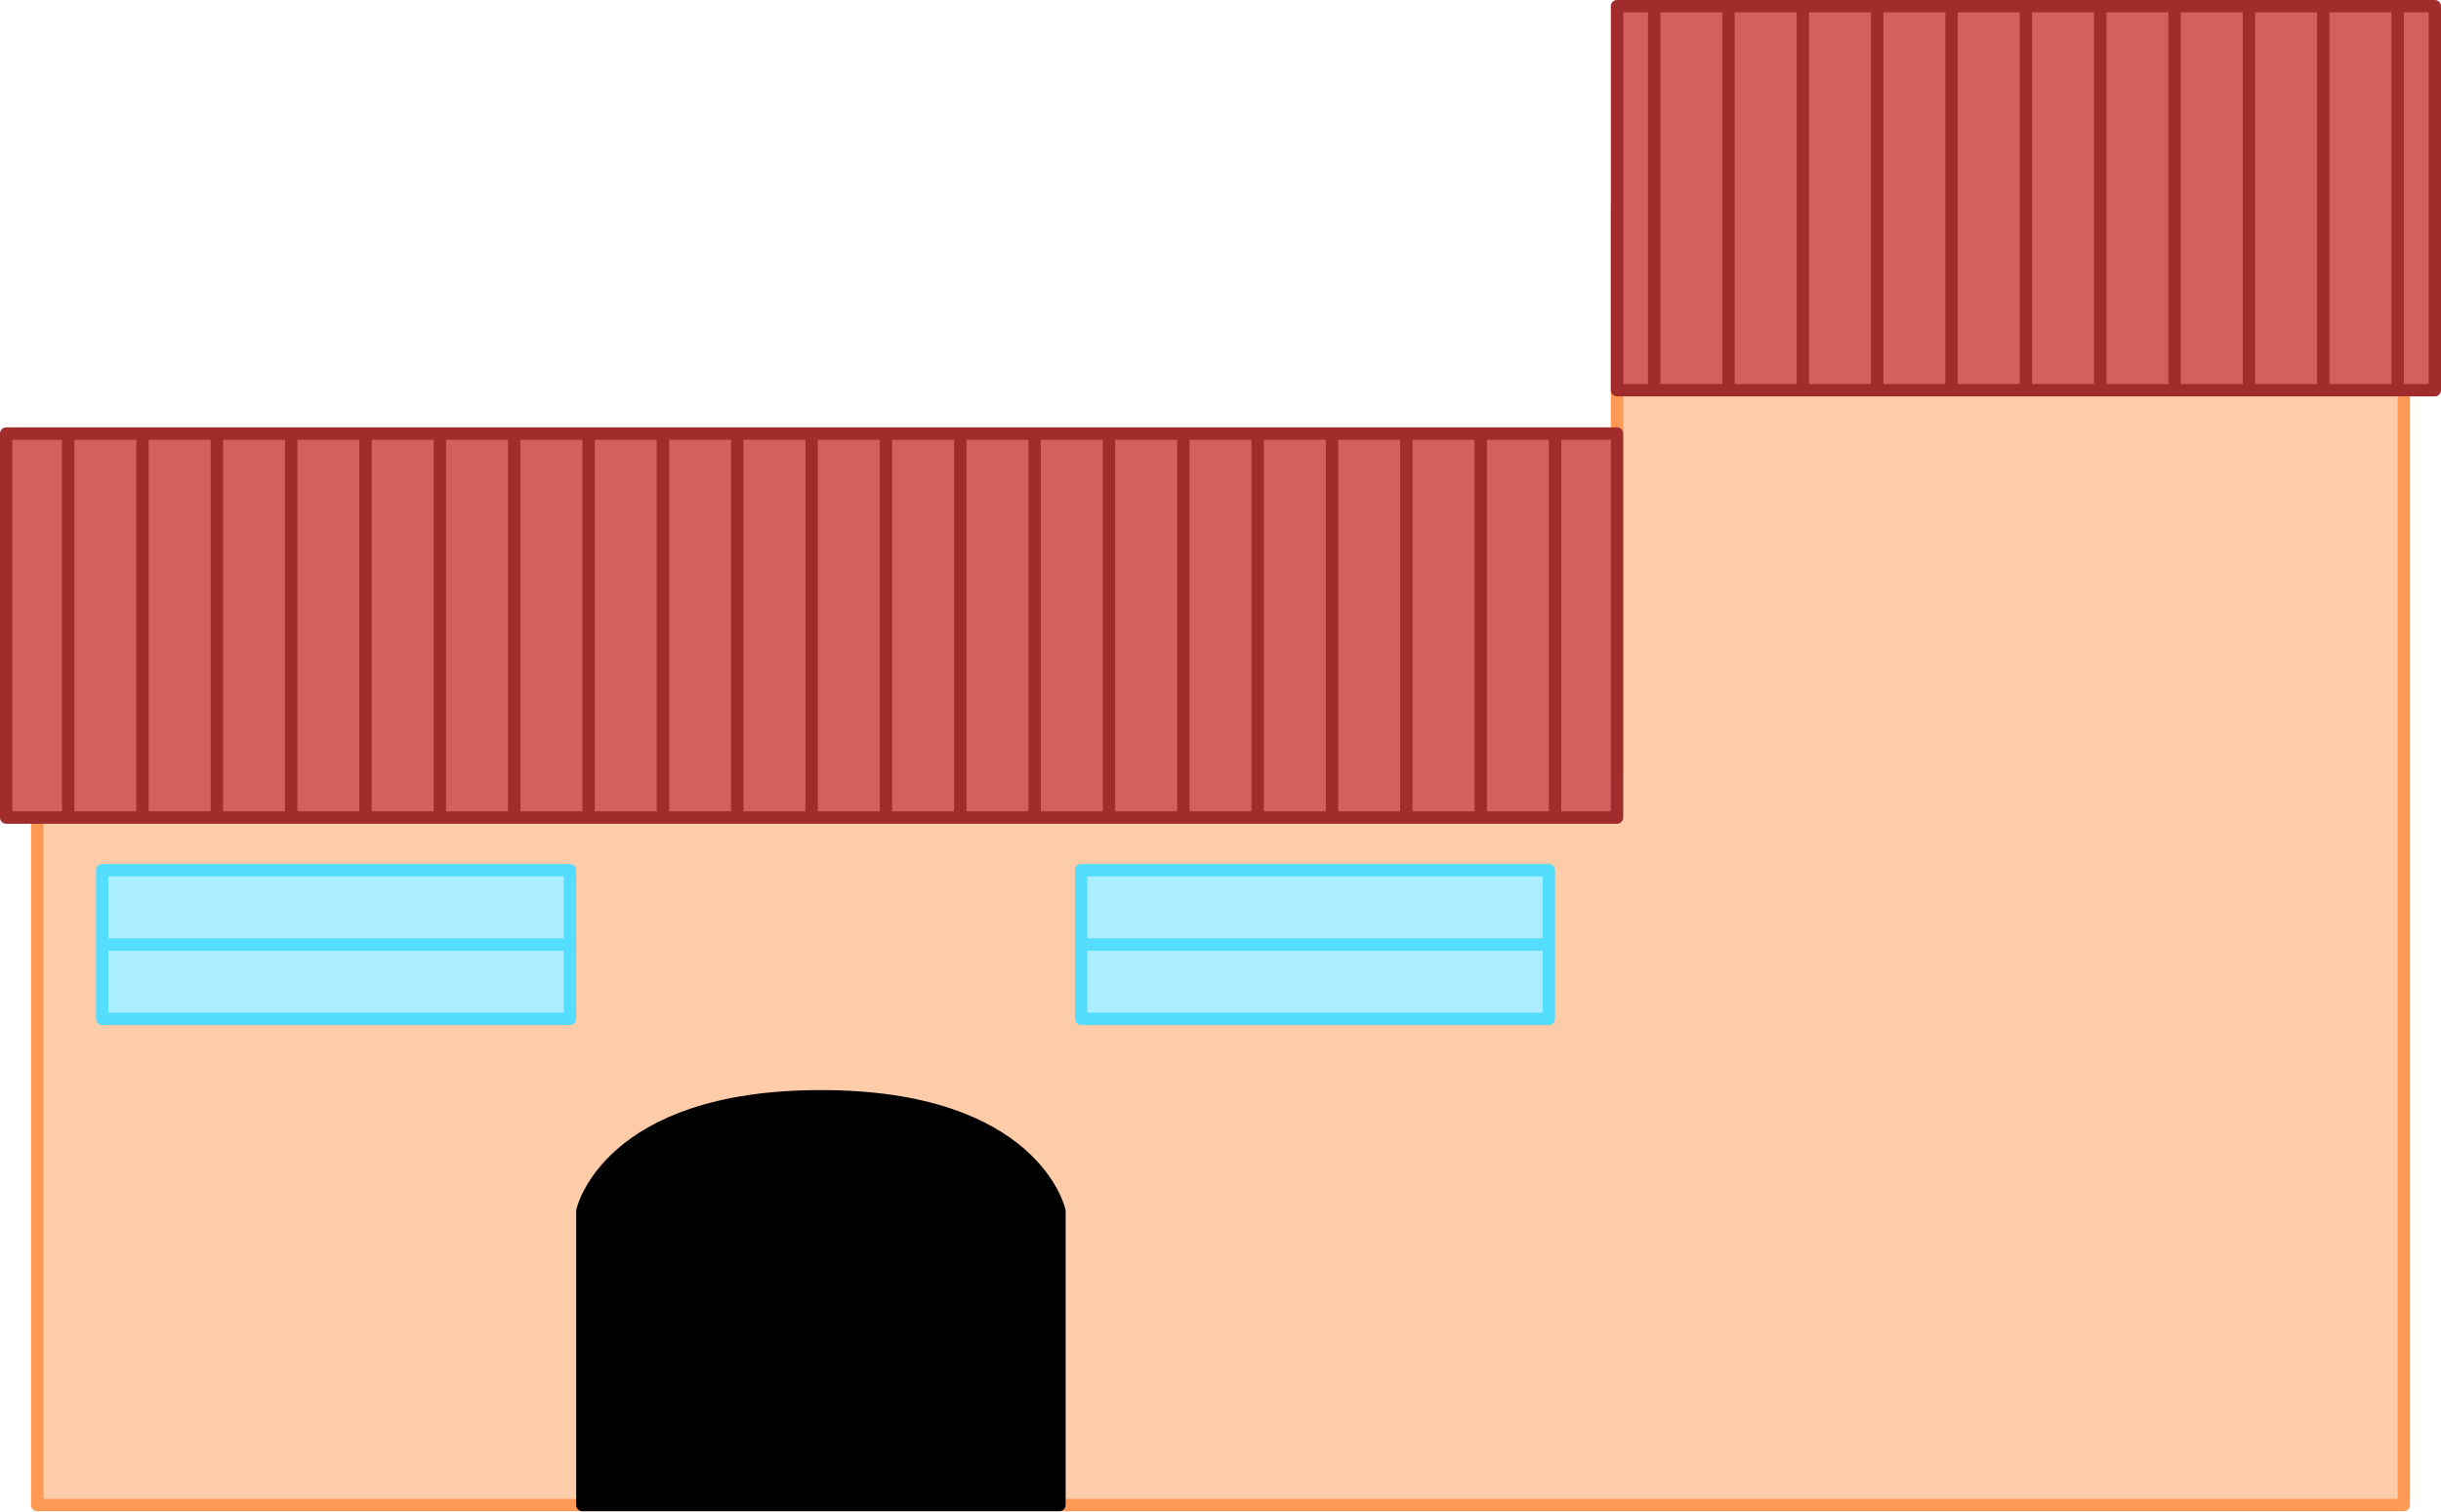
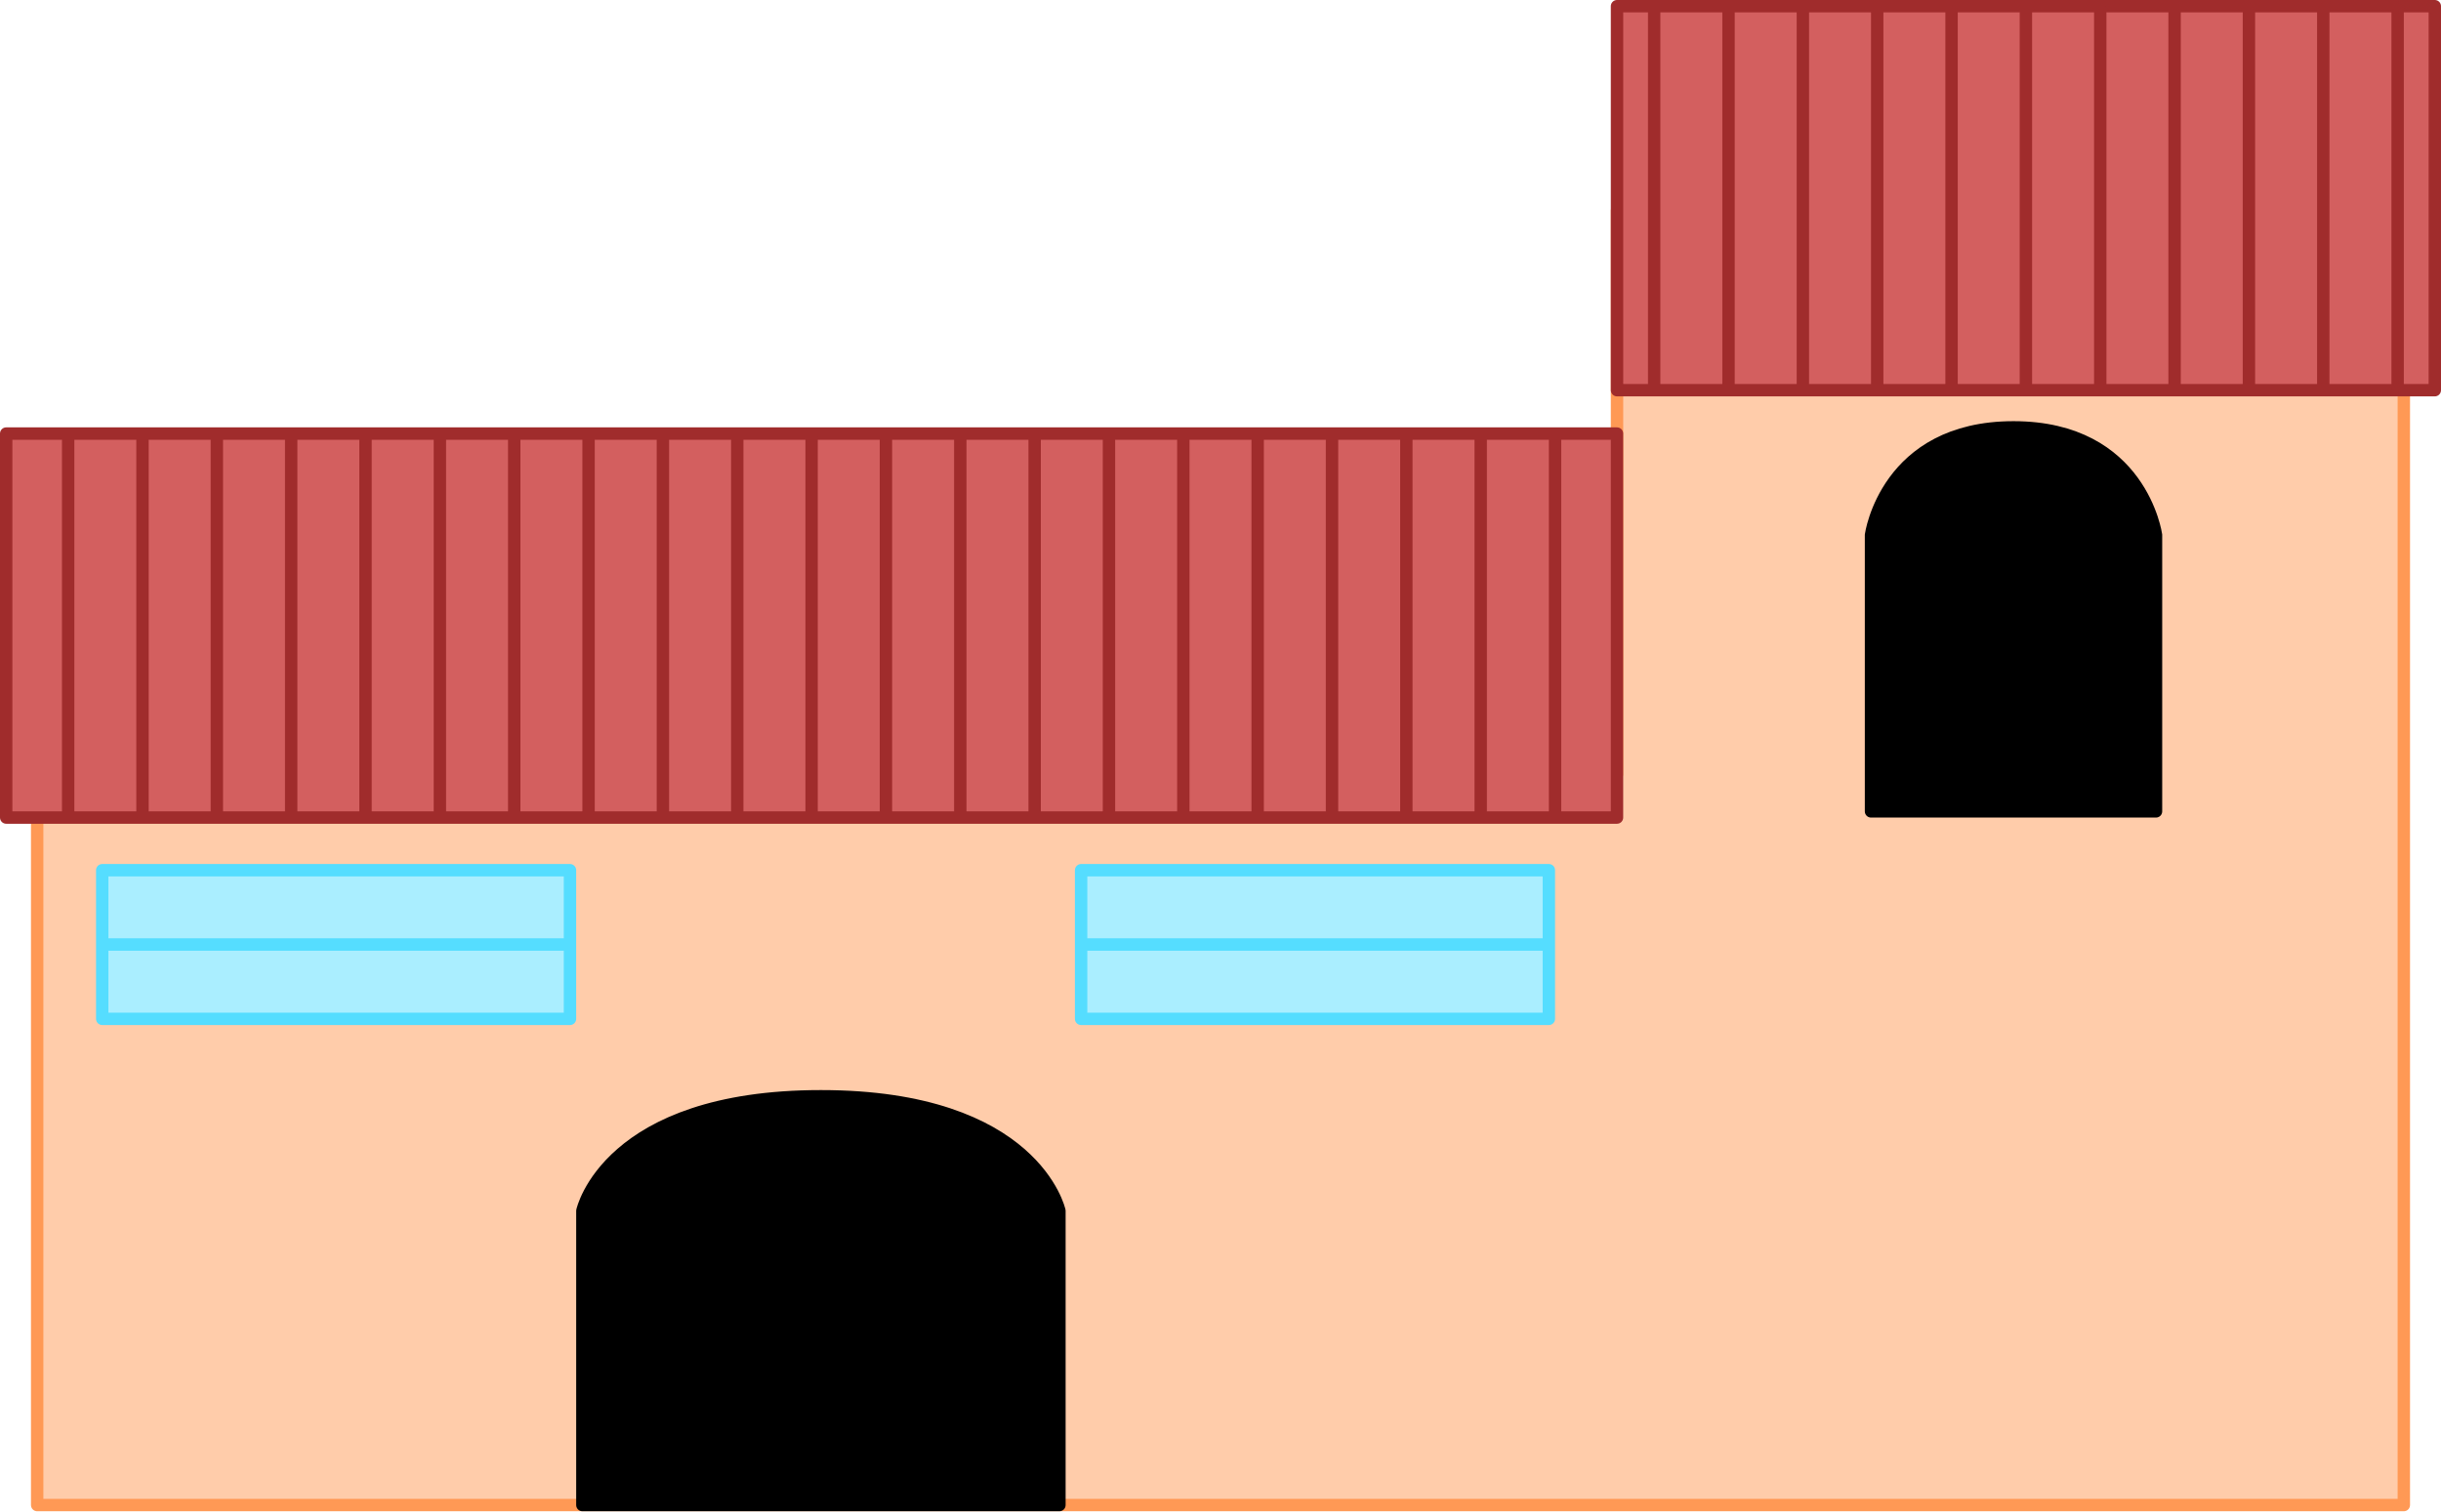
<svg xmlns="http://www.w3.org/2000/svg" width="788" height="488" viewBox="0 0 208.492 129.117" version="1.1" id="svg8">
  <defs id="defs2" />
  <g id="layer1" transform="translate(0,-167.8833)">
    <path style="opacity:1;fill:#ffccaa;fill-opacity:1;stroke:#ff9955;stroke-width:1.058;stroke-linecap:round;stroke-linejoin:round;stroke-miterlimit:4;stroke-dasharray:none;stroke-opacity:1;paint-order:normal" d="M 3.175,234.029 H 138.113 v -48.154 h 67.204 V 296.471 H 3.175 Z" id="rect812" />
    <rect style="opacity:1;fill:#aaeeff;fill-opacity:1;stroke:#55ddff;stroke-width:1.058;stroke-linecap:round;stroke-linejoin:round;stroke-miterlimit:4;stroke-dasharray:none;stroke-opacity:1;paint-order:normal" id="rect838" width="39.952" height="12.7" x="8.731" y="242.231" />
    <rect y="242.231" x="92.34" height="12.7" width="39.952" id="rect840" style="opacity:1;fill:#aaeeff;fill-opacity:1;stroke:#55ddff;stroke-width:1.058;stroke-linecap:round;stroke-linejoin:round;stroke-miterlimit:4;stroke-dasharray:none;stroke-opacity:1;paint-order:normal" />
    <rect style="opacity:1;fill:#d35f5f;fill-opacity:1;stroke:#a02c2c;stroke-width:1.058;stroke-linecap:round;stroke-linejoin:round;stroke-miterlimit:4;stroke-dasharray:none;stroke-opacity:1;paint-order:normal" id="rect844" width="137.583" height="32.808" x="0.529" y="204.925" />
    <rect y="168.412" x="138.113" height="32.808" width="69.85" id="rect846" style="opacity:1;fill:#d35f5f;fill-opacity:1;stroke:#a02c2c;stroke-width:1.058;stroke-linecap:round;stroke-linejoin:round;stroke-miterlimit:4;stroke-dasharray:none;stroke-opacity:1;paint-order:normal" />
    <path style="opacity:1;fill:none;fill-opacity:1;stroke:#a02c2c;stroke-width:1.058;stroke-linecap:round;stroke-linejoin:round;stroke-miterlimit:4;stroke-dasharray:none;stroke-opacity:1;paint-order:normal" d="m 5.821,205.19 v 32.279" id="path848" />
    <path id="path850" d="m 12.171,205.19 v 32.279" style="opacity:1;fill:none;fill-opacity:1;stroke:#a02c2c;stroke-width:1.058;stroke-linecap:round;stroke-linejoin:round;stroke-miterlimit:4;stroke-dasharray:none;stroke-opacity:1;paint-order:normal" />
    <path id="path852" d="m 18.521,205.19 v 32.279" style="opacity:1;fill:none;fill-opacity:1;stroke:#a02c2c;stroke-width:1.058;stroke-linecap:round;stroke-linejoin:round;stroke-miterlimit:4;stroke-dasharray:none;stroke-opacity:1;paint-order:normal" />
    <path style="opacity:1;fill:none;fill-opacity:1;stroke:#a02c2c;stroke-width:1.058;stroke-linecap:round;stroke-linejoin:round;stroke-miterlimit:4;stroke-dasharray:none;stroke-opacity:1;paint-order:normal" d="m 24.871,205.19 v 32.279" id="path854" />
    <path id="path856" d="m 31.221,205.19 v 32.279" style="opacity:1;fill:none;fill-opacity:1;stroke:#a02c2c;stroke-width:1.058;stroke-linecap:round;stroke-linejoin:round;stroke-miterlimit:4;stroke-dasharray:none;stroke-opacity:1;paint-order:normal" />
    <path style="opacity:1;fill:none;fill-opacity:1;stroke:#a02c2c;stroke-width:1.058;stroke-linecap:round;stroke-linejoin:round;stroke-miterlimit:4;stroke-dasharray:none;stroke-opacity:1;paint-order:normal" d="m 37.571,205.19 v 32.279" id="path858" />
    <path style="opacity:1;fill:none;fill-opacity:1;stroke:#a02c2c;stroke-width:1.058;stroke-linecap:round;stroke-linejoin:round;stroke-miterlimit:4;stroke-dasharray:none;stroke-opacity:1;paint-order:normal" d="m 43.921,205.19 v 32.279" id="path860" />
    <path id="path862" d="m 50.271,205.19 v 32.279" style="opacity:1;fill:none;fill-opacity:1;stroke:#a02c2c;stroke-width:1.058;stroke-linecap:round;stroke-linejoin:round;stroke-miterlimit:4;stroke-dasharray:none;stroke-opacity:1;paint-order:normal" />
    <path id="path864" d="m 56.621,205.19 v 32.279" style="opacity:1;fill:none;fill-opacity:1;stroke:#a02c2c;stroke-width:1.058;stroke-linecap:round;stroke-linejoin:round;stroke-miterlimit:4;stroke-dasharray:none;stroke-opacity:1;paint-order:normal" />
    <path style="opacity:1;fill:none;fill-opacity:1;stroke:#a02c2c;stroke-width:1.058;stroke-linecap:round;stroke-linejoin:round;stroke-miterlimit:4;stroke-dasharray:none;stroke-opacity:1;paint-order:normal" d="m 62.971,205.19 v 32.279" id="path866" />
    <path style="opacity:1;fill:none;fill-opacity:1;stroke:#a02c2c;stroke-width:1.058;stroke-linecap:round;stroke-linejoin:round;stroke-miterlimit:4;stroke-dasharray:none;stroke-opacity:1;paint-order:normal" d="m 69.321,205.19 v 32.279" id="path868" />
    <path id="path870" d="m 75.671,205.19 v 32.279" style="opacity:1;fill:none;fill-opacity:1;stroke:#a02c2c;stroke-width:1.058;stroke-linecap:round;stroke-linejoin:round;stroke-miterlimit:4;stroke-dasharray:none;stroke-opacity:1;paint-order:normal" />
    <path style="opacity:1;fill:none;fill-opacity:1;stroke:#a02c2c;stroke-width:1.058;stroke-linecap:round;stroke-linejoin:round;stroke-miterlimit:4;stroke-dasharray:none;stroke-opacity:1;paint-order:normal" d="m 82.021,205.19 v 32.279" id="path872" />
    <path id="path874" d="m 88.371,205.19 v 32.279" style="opacity:1;fill:none;fill-opacity:1;stroke:#a02c2c;stroke-width:1.058;stroke-linecap:round;stroke-linejoin:round;stroke-miterlimit:4;stroke-dasharray:none;stroke-opacity:1;paint-order:normal" />
    <path id="path876" d="m 94.721,205.19 v 32.279" style="opacity:1;fill:none;fill-opacity:1;stroke:#a02c2c;stroke-width:1.058;stroke-linecap:round;stroke-linejoin:round;stroke-miterlimit:4;stroke-dasharray:none;stroke-opacity:1;paint-order:normal" />
    <path style="opacity:1;fill:none;fill-opacity:1;stroke:#a02c2c;stroke-width:1.058;stroke-linecap:round;stroke-linejoin:round;stroke-miterlimit:4;stroke-dasharray:none;stroke-opacity:1;paint-order:normal" d="m 101.071,205.19 v 32.279" id="path878" />
    <path id="path880" d="m 107.421,205.19 v 32.279" style="opacity:1;fill:none;fill-opacity:1;stroke:#a02c2c;stroke-width:1.058;stroke-linecap:round;stroke-linejoin:round;stroke-miterlimit:4;stroke-dasharray:none;stroke-opacity:1;paint-order:normal" />
    <path style="opacity:1;fill:none;fill-opacity:1;stroke:#a02c2c;stroke-width:1.058;stroke-linecap:round;stroke-linejoin:round;stroke-miterlimit:4;stroke-dasharray:none;stroke-opacity:1;paint-order:normal" d="m 113.771,205.19 v 32.279" id="path882" />
    <path id="path884" d="m 120.121,205.19 v 32.279" style="opacity:1;fill:none;fill-opacity:1;stroke:#a02c2c;stroke-width:1.058;stroke-linecap:round;stroke-linejoin:round;stroke-miterlimit:4;stroke-dasharray:none;stroke-opacity:1;paint-order:normal" />
    <path style="opacity:1;fill:none;fill-opacity:1;stroke:#a02c2c;stroke-width:1.058;stroke-linecap:round;stroke-linejoin:round;stroke-miterlimit:4;stroke-dasharray:none;stroke-opacity:1;paint-order:normal" d="m 126.471,205.19 v 32.279" id="path886" />
    <path style="opacity:1;fill:none;fill-opacity:1;stroke:#a02c2c;stroke-width:1.058;stroke-linecap:round;stroke-linejoin:round;stroke-miterlimit:4;stroke-dasharray:none;stroke-opacity:1;paint-order:normal" d="m 132.821,205.19 v 32.279" id="path888" />
    <path id="path892" d="m 141.287,168.677 v 32.279" style="opacity:1;fill:none;fill-opacity:1;stroke:#a02c2c;stroke-width:1.058;stroke-linecap:round;stroke-linejoin:round;stroke-miterlimit:4;stroke-dasharray:none;stroke-opacity:1;paint-order:normal" />
    <path style="opacity:1;fill:none;fill-opacity:1;stroke:#a02c2c;stroke-width:1.058;stroke-linecap:round;stroke-linejoin:round;stroke-miterlimit:4;stroke-dasharray:none;stroke-opacity:1;paint-order:normal" d="m 147.637,168.677 v 32.279" id="path894" />
    <path style="opacity:1;fill:none;fill-opacity:1;stroke:#a02c2c;stroke-width:1.058;stroke-linecap:round;stroke-linejoin:round;stroke-miterlimit:4;stroke-dasharray:none;stroke-opacity:1;paint-order:normal" d="m 153.987,168.677 v 32.279" id="path896" />
    <path id="path898" d="m 160.337,168.677 v 32.279" style="opacity:1;fill:none;fill-opacity:1;stroke:#a02c2c;stroke-width:1.058;stroke-linecap:round;stroke-linejoin:round;stroke-miterlimit:4;stroke-dasharray:none;stroke-opacity:1;paint-order:normal" />
    <path style="opacity:1;fill:none;fill-opacity:1;stroke:#a02c2c;stroke-width:1.058;stroke-linecap:round;stroke-linejoin:round;stroke-miterlimit:4;stroke-dasharray:none;stroke-opacity:1;paint-order:normal" d="m 166.687,168.677 v 32.279" id="path900" />
    <path id="path902" d="m 173.037,168.677 v 32.279" style="opacity:1;fill:none;fill-opacity:1;stroke:#a02c2c;stroke-width:1.058;stroke-linecap:round;stroke-linejoin:round;stroke-miterlimit:4;stroke-dasharray:none;stroke-opacity:1;paint-order:normal" />
    <path id="path904" d="m 179.387,168.677 v 32.279" style="opacity:1;fill:none;fill-opacity:1;stroke:#a02c2c;stroke-width:1.058;stroke-linecap:round;stroke-linejoin:round;stroke-miterlimit:4;stroke-dasharray:none;stroke-opacity:1;paint-order:normal" />
    <path style="opacity:1;fill:none;fill-opacity:1;stroke:#a02c2c;stroke-width:1.058;stroke-linecap:round;stroke-linejoin:round;stroke-miterlimit:4;stroke-dasharray:none;stroke-opacity:1;paint-order:normal" d="m 185.737,168.677 v 32.279" id="path906" />
    <path style="opacity:1;fill:none;fill-opacity:1;stroke:#a02c2c;stroke-width:1.058;stroke-linecap:round;stroke-linejoin:round;stroke-miterlimit:4;stroke-dasharray:none;stroke-opacity:1;paint-order:normal" d="m 192.087,168.677 v 32.279" id="path908" />
    <path id="path910" d="m 198.437,168.677 v 32.279" style="opacity:1;fill:none;fill-opacity:1;stroke:#a02c2c;stroke-width:1.058;stroke-linecap:round;stroke-linejoin:round;stroke-miterlimit:4;stroke-dasharray:none;stroke-opacity:1;paint-order:normal" />
    <path id="path912" d="m 204.787,168.677 v 32.279" style="opacity:1;fill:none;fill-opacity:1;stroke:#a02c2c;stroke-width:1.058;stroke-linecap:round;stroke-linejoin:round;stroke-miterlimit:4;stroke-dasharray:none;stroke-opacity:1;paint-order:normal" />
    <path style="opacity:1;fill:none;fill-opacity:1;stroke:#55ddff;stroke-width:1.058;stroke-linecap:round;stroke-linejoin:round;stroke-miterlimit:4;stroke-dasharray:none;stroke-opacity:1;paint-order:normal" d="M 8.996,248.581 H 48.419" id="path916" />
    <path id="path918" d="M 92.604,248.581 H 132.027" style="opacity:1;fill:none;fill-opacity:1;stroke:#55ddff;stroke-width:1.058;stroke-linecap:round;stroke-linejoin:round;stroke-miterlimit:4;stroke-dasharray:none;stroke-opacity:1;paint-order:normal" />
    <path style="opacity:1;fill:#000000;fill-opacity:1;stroke:#000000;stroke-width:1.058;stroke-linecap:round;stroke-linejoin:round;stroke-miterlimit:4;stroke-dasharray:none;stroke-opacity:1;paint-order:normal" d="m 49.742,296.471 h 40.746 v -25.135 c 0,0 -2.117,-9.79 -20.373,-9.79 -18.256,0 -20.373,9.79 -20.373,9.79 z" id="path920" />
+     <path id="path885" d="M 159.808,237.204 H 184.15 V 213.592 c 0,0 -1.265,-9.196 -12.171,-9.196 -10.906,0 -12.171,9.196 -12.171,9.196 z" style="opacity:1;fill:#000000;fill-opacity:1;stroke:#000000;stroke-width:1.058;stroke-linecap:round;stroke-linejoin:round;stroke-miterlimit:4;stroke-dasharray:none;stroke-opacity:1;paint-order:normal" />
  </g>
</svg>
